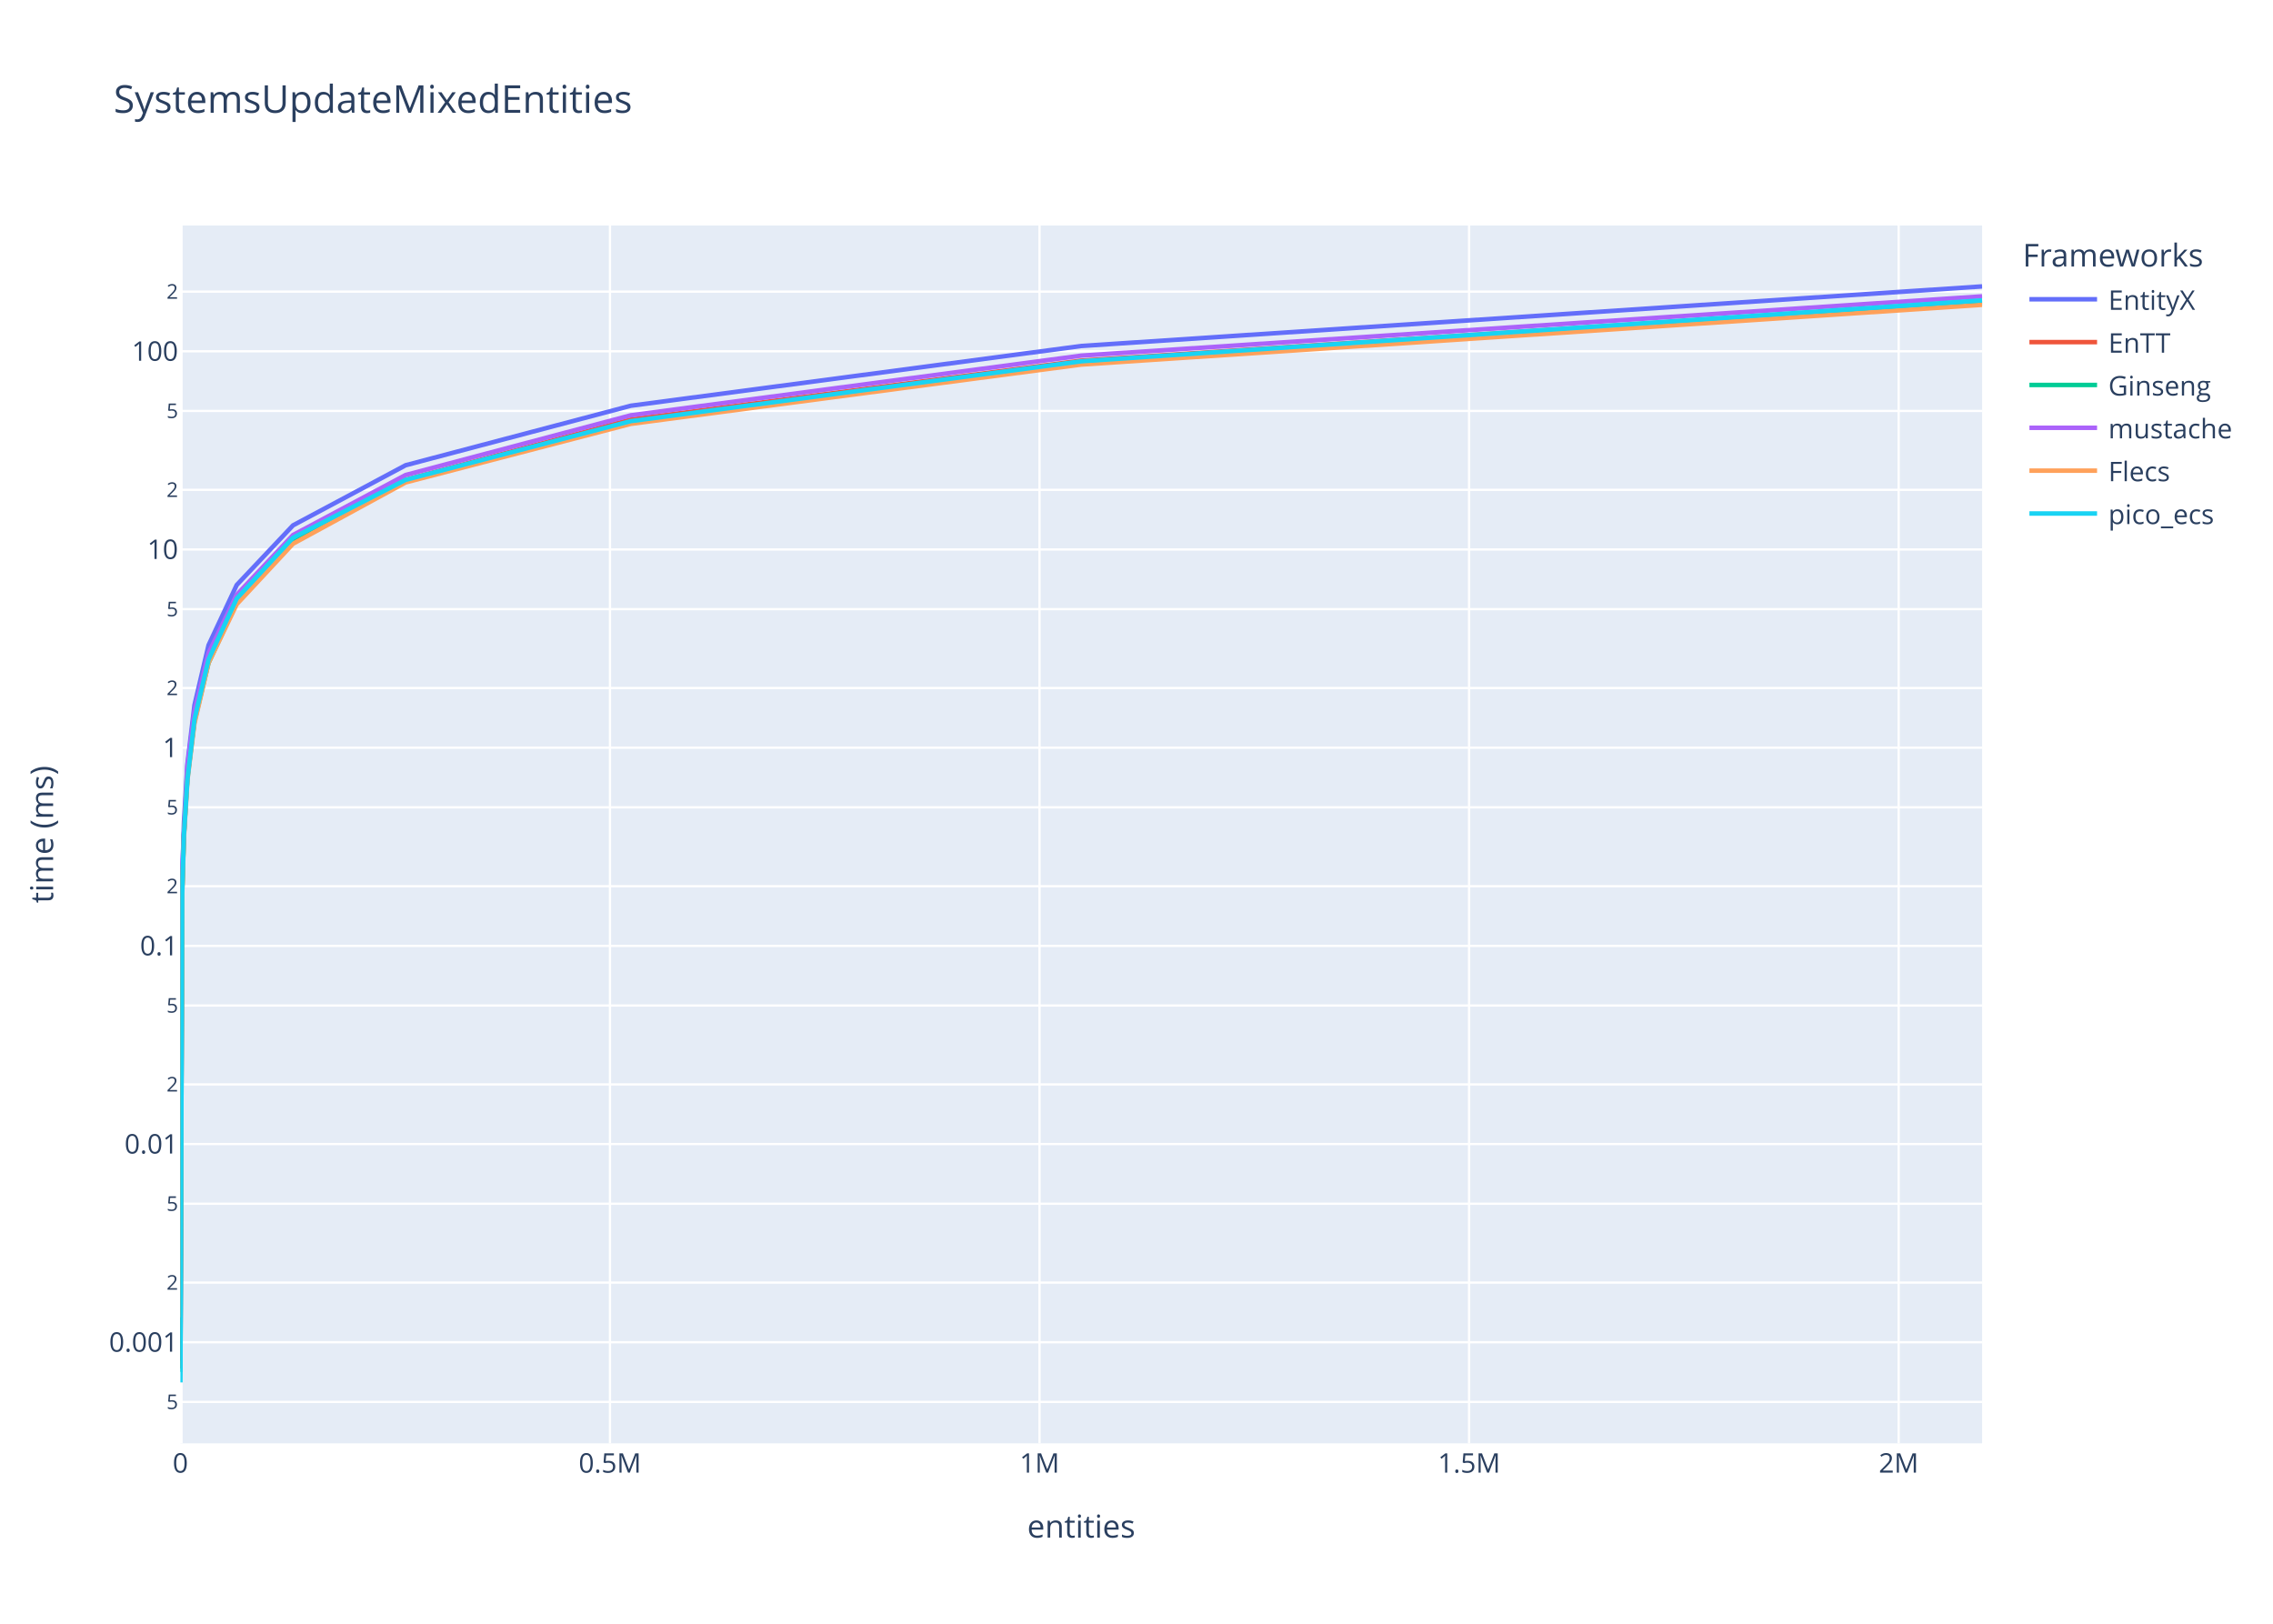
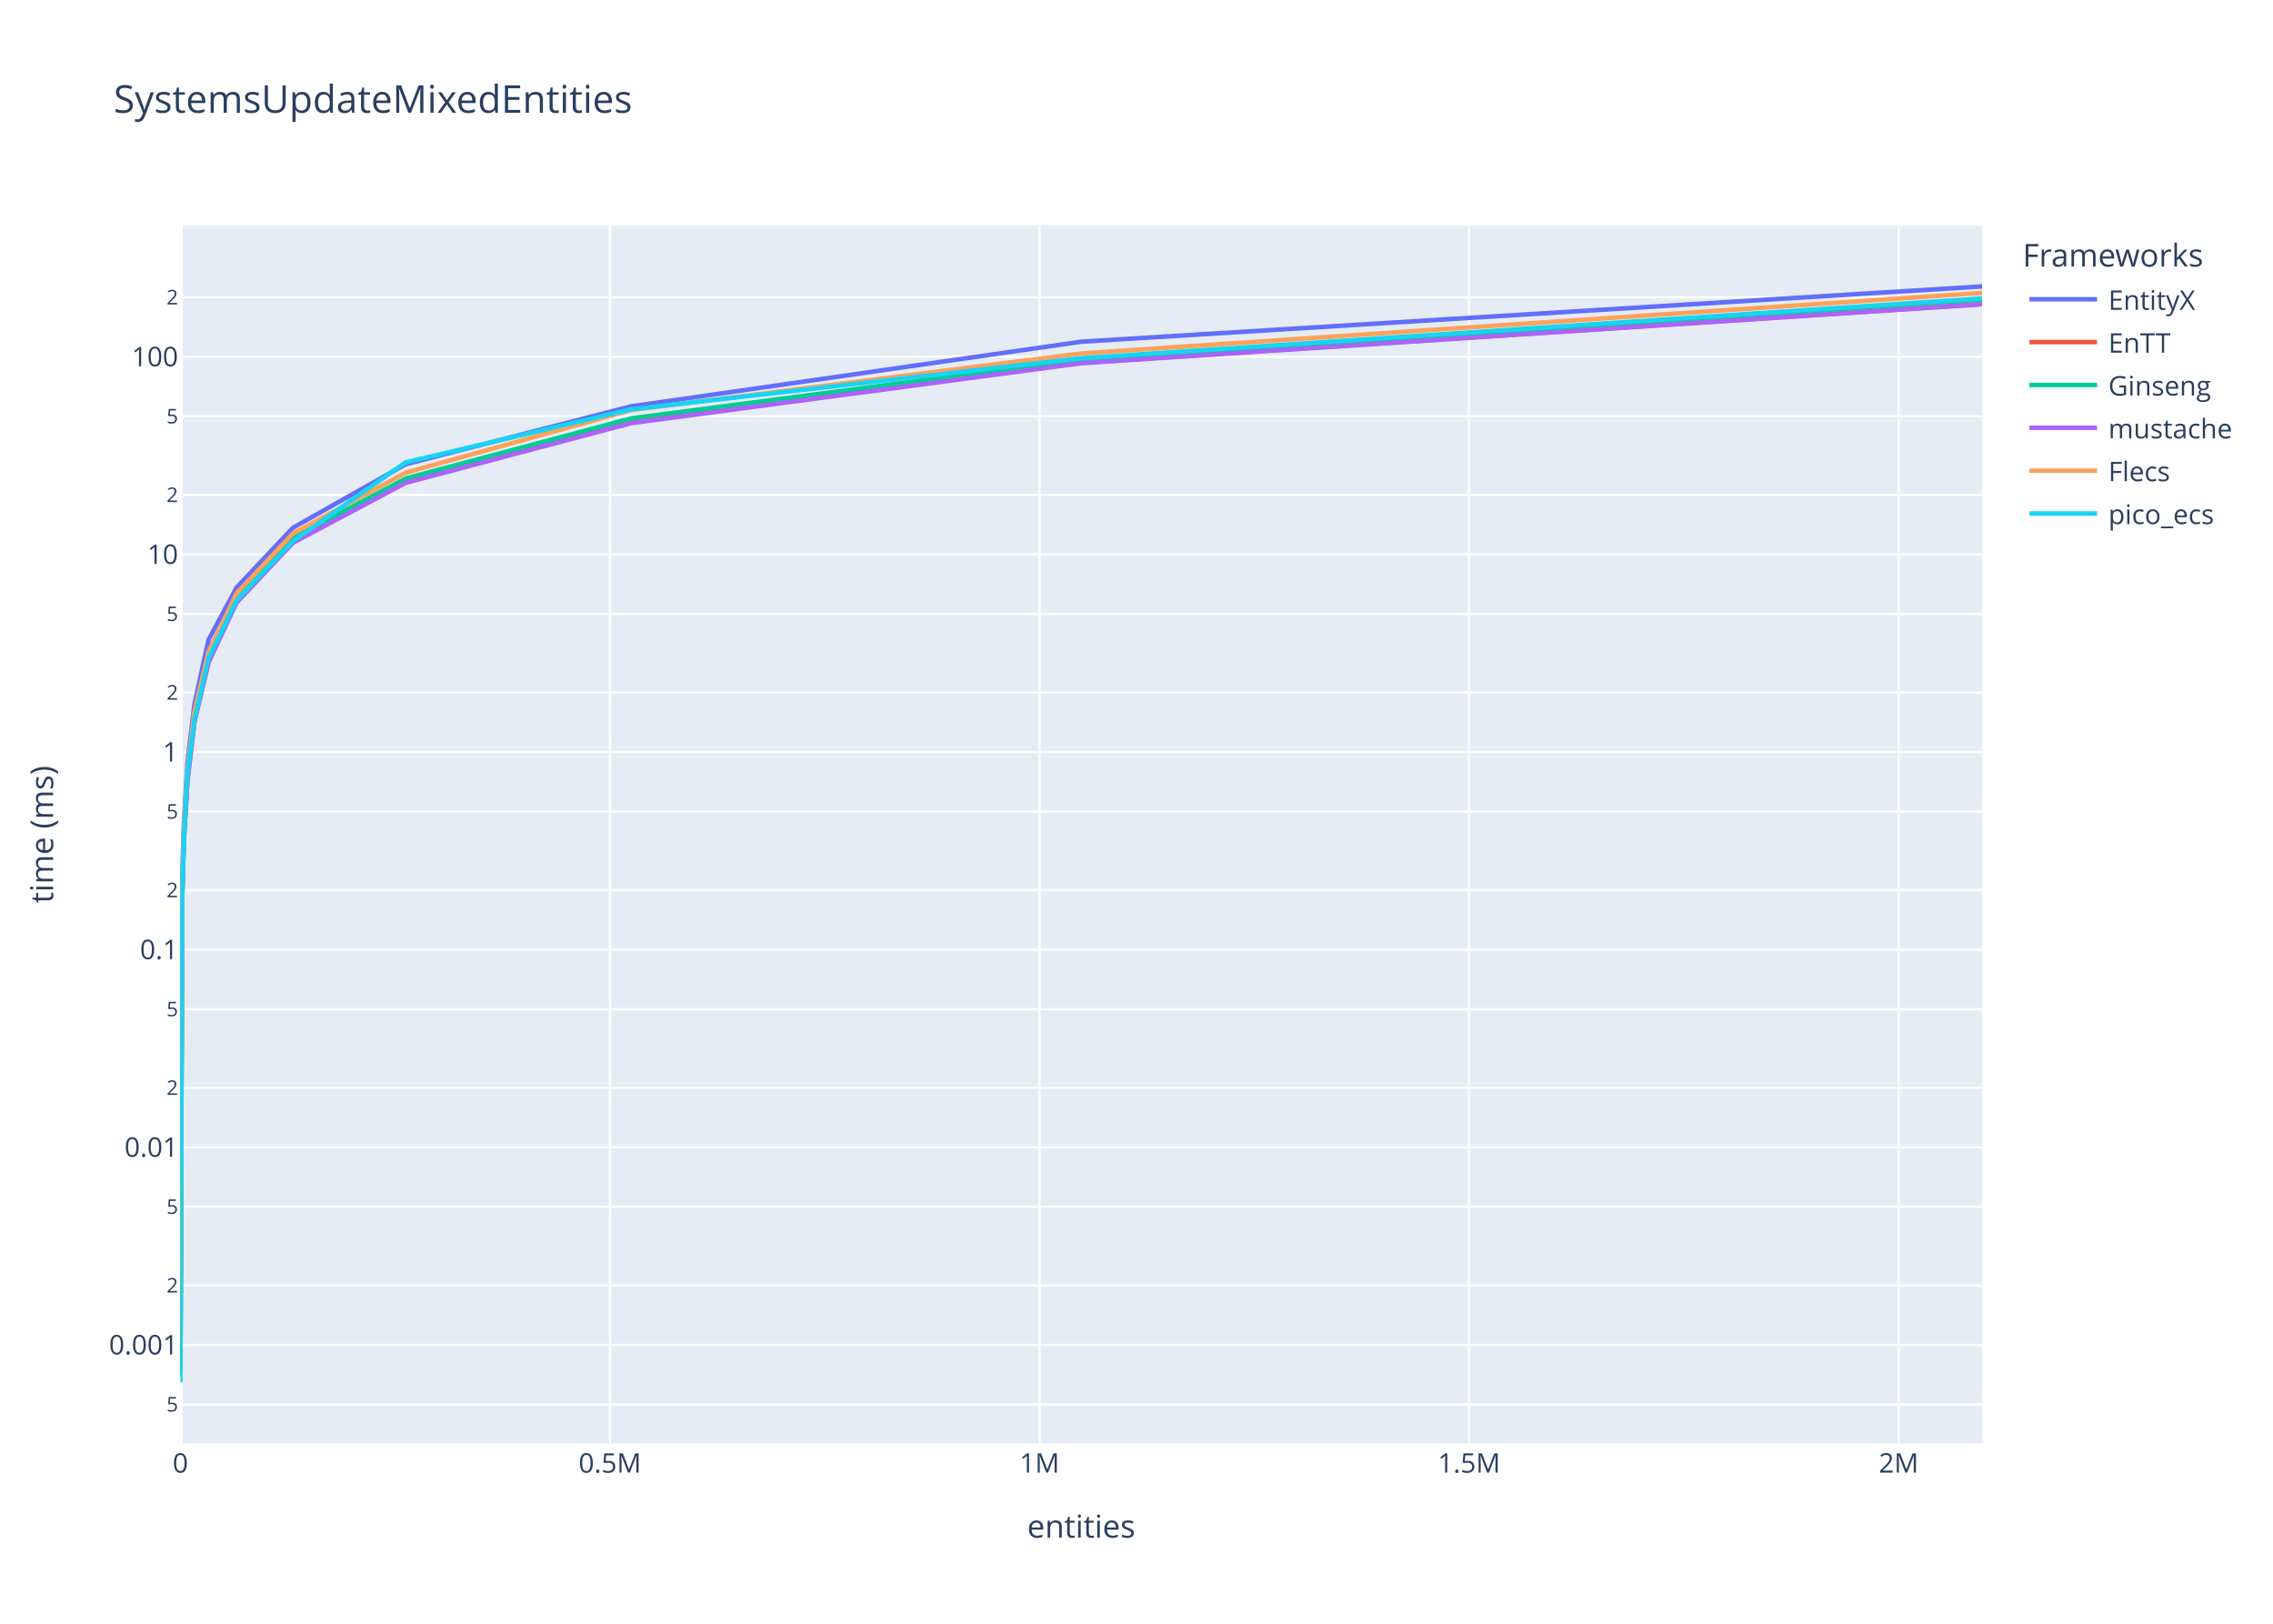
<svg xmlns="http://www.w3.org/2000/svg" class="main-svg" width="1008" height="720" style="" viewBox="0 0 1008 720">
  <rect x="0" y="0" width="1008" height="720" style="fill: rgb(255, 255, 255); fill-opacity: 1;" />
-   <defs id="defs-19bb5e">
+   <defs id="defs-11a664">
    <g class="clips">
-       <clipPath id="clip19bb5exyplot" class="plotclip">
+       <clipPath id="clip11a664xyplot" class="plotclip">
        <rect width="799" height="540" />
      </clipPath>
-       <clipPath class="axesclip" id="clip19bb5ex">
+       <clipPath class="axesclip" id="clip11a664x">
        <rect x="80" y="0" width="799" height="720" />
      </clipPath>
-       <clipPath class="axesclip" id="clip19bb5ey">
+       <clipPath class="axesclip" id="clip11a664y">
        <rect x="0" y="100" width="1008" height="540" />
      </clipPath>
-       <clipPath class="axesclip" id="clip19bb5exy">
+       <clipPath class="axesclip" id="clip11a664xy">
        <rect x="80" y="100" width="799" height="540" />
      </clipPath>
    </g>
    <g class="gradients" />
    <g class="patterns" />
  </defs>
  <g class="bglayer">
    <rect class="bg" x="80" y="100" width="799" height="540" style="fill: rgb(229, 236, 246); fill-opacity: 1; stroke-width: 0;" />
  </g>
  <g class="layer-below">
    <g class="imagelayer" />
    <g class="shapelayer" />
  </g>
  <g class="cartesianlayer">
    <g class="subplot xy">
      <g class="layer-subplot">
        <g class="shapelayer" />
        <g class="imagelayer" />
      </g>
      <g class="minor-gridlayer">
        <g class="x" />
        <g class="y" />
      </g>
      <g class="gridlayer">
        <g class="x">
          <path class="xgrid crisp" transform="translate(270.5,0)" d="M0,100v540" style="stroke: rgb(255, 255, 255); stroke-opacity: 1; stroke-width: 1px;" />
          <path class="xgrid crisp" transform="translate(460.99,0)" d="M0,100v540" style="stroke: rgb(255, 255, 255); stroke-opacity: 1; stroke-width: 1px;" />
          <path class="xgrid crisp" transform="translate(651.49,0)" d="M0,100v540" style="stroke: rgb(255, 255, 255); stroke-opacity: 1; stroke-width: 1px;" />
          <path class="xgrid crisp" transform="translate(841.99,0)" d="M0,100v540" style="stroke: rgb(255, 255, 255); stroke-opacity: 1; stroke-width: 1px;" />
        </g>
        <g class="y">
-           <path class="ygrid crisp" transform="translate(0,621.64)" d="M80,0h799" style="stroke: rgb(255, 255, 255); stroke-opacity: 1; stroke-width: 1px;" />
-           <path class="ygrid crisp" transform="translate(0,595.18)" d="M80,0h799" style="stroke: rgb(255, 255, 255); stroke-opacity: 1; stroke-width: 1px;" />
-           <path class="ygrid crisp" transform="translate(0,568.73)" d="M80,0h799" style="stroke: rgb(255, 255, 255); stroke-opacity: 1; stroke-width: 1px;" />
-           <path class="ygrid crisp" transform="translate(0,533.76)" d="M80,0h799" style="stroke: rgb(255, 255, 255); stroke-opacity: 1; stroke-width: 1px;" />
-           <path class="ygrid crisp" transform="translate(0,507.3)" d="M80,0h799" style="stroke: rgb(255, 255, 255); stroke-opacity: 1; stroke-width: 1px;" />
-           <path class="ygrid crisp" transform="translate(0,480.85)" d="M80,0h799" style="stroke: rgb(255, 255, 255); stroke-opacity: 1; stroke-width: 1px;" />
-           <path class="ygrid crisp" transform="translate(0,445.87)" d="M80,0h799" style="stroke: rgb(255, 255, 255); stroke-opacity: 1; stroke-width: 1px;" />
-           <path class="ygrid crisp" transform="translate(0,419.42)" d="M80,0h799" style="stroke: rgb(255, 255, 255); stroke-opacity: 1; stroke-width: 1px;" />
-           <path class="ygrid crisp" transform="translate(0,392.96)" d="M80,0h799" style="stroke: rgb(255, 255, 255); stroke-opacity: 1; stroke-width: 1px;" />
-           <path class="ygrid crisp" transform="translate(0,357.99)" d="M80,0h799" style="stroke: rgb(255, 255, 255); stroke-opacity: 1; stroke-width: 1px;" />
-           <path class="ygrid crisp" transform="translate(0,331.54)" d="M80,0h799" style="stroke: rgb(255, 255, 255); stroke-opacity: 1; stroke-width: 1px;" />
-           <path class="ygrid crisp" transform="translate(0,305.08)" d="M80,0h799" style="stroke: rgb(255, 255, 255); stroke-opacity: 1; stroke-width: 1px;" />
-           <path class="ygrid crisp" transform="translate(0,270.11)" d="M80,0h799" style="stroke: rgb(255, 255, 255); stroke-opacity: 1; stroke-width: 1px;" />
-           <path class="ygrid crisp" transform="translate(0,243.65)" d="M80,0h799" style="stroke: rgb(255, 255, 255); stroke-opacity: 1; stroke-width: 1px;" />
-           <path class="ygrid crisp" transform="translate(0,217.2)" d="M80,0h799" style="stroke: rgb(255, 255, 255); stroke-opacity: 1; stroke-width: 1px;" />
-           <path class="ygrid crisp" transform="translate(0,182.22)" d="M80,0h799" style="stroke: rgb(255, 255, 255); stroke-opacity: 1; stroke-width: 1px;" />
-           <path class="ygrid crisp" transform="translate(0,155.77)" d="M80,0h799" style="stroke: rgb(255, 255, 255); stroke-opacity: 1; stroke-width: 1px;" />
-           <path class="ygrid crisp" transform="translate(0,129.31)" d="M80,0h799" style="stroke: rgb(255, 255, 255); stroke-opacity: 1; stroke-width: 1px;" />
+           <path class="ygrid crisp" transform="translate(0,622.75)" d="M80,0h799" style="stroke: rgb(255, 255, 255); stroke-opacity: 1; stroke-width: 1px;" />
+           <path class="ygrid crisp" transform="translate(0,596.37)" d="M80,0h799" style="stroke: rgb(255, 255, 255); stroke-opacity: 1; stroke-width: 1px;" />
+           <path class="ygrid crisp" transform="translate(0,569.99)" d="M80,0h799" style="stroke: rgb(255, 255, 255); stroke-opacity: 1; stroke-width: 1px;" />
+           <path class="ygrid crisp" transform="translate(0,535.12)" d="M80,0h799" style="stroke: rgb(255, 255, 255); stroke-opacity: 1; stroke-width: 1px;" />
+           <path class="ygrid crisp" transform="translate(0,508.74)" d="M80,0h799" style="stroke: rgb(255, 255, 255); stroke-opacity: 1; stroke-width: 1px;" />
+           <path class="ygrid crisp" transform="translate(0,482.36)" d="M80,0h799" style="stroke: rgb(255, 255, 255); stroke-opacity: 1; stroke-width: 1px;" />
+           <path class="ygrid crisp" transform="translate(0,447.48)" d="M80,0h799" style="stroke: rgb(255, 255, 255); stroke-opacity: 1; stroke-width: 1px;" />
+           <path class="ygrid crisp" transform="translate(0,421.1)" d="M80,0h799" style="stroke: rgb(255, 255, 255); stroke-opacity: 1; stroke-width: 1px;" />
+           <path class="ygrid crisp" transform="translate(0,394.72)" d="M80,0h799" style="stroke: rgb(255, 255, 255); stroke-opacity: 1; stroke-width: 1px;" />
+           <path class="ygrid crisp" transform="translate(0,359.85)" d="M80,0h799" style="stroke: rgb(255, 255, 255); stroke-opacity: 1; stroke-width: 1px;" />
+           <path class="ygrid crisp" transform="translate(0,333.47)" d="M80,0h799" style="stroke: rgb(255, 255, 255); stroke-opacity: 1; stroke-width: 1px;" />
+           <path class="ygrid crisp" transform="translate(0,307.09)" d="M80,0h799" style="stroke: rgb(255, 255, 255); stroke-opacity: 1; stroke-width: 1px;" />
+           <path class="ygrid crisp" transform="translate(0,272.22)" d="M80,0h799" style="stroke: rgb(255, 255, 255); stroke-opacity: 1; stroke-width: 1px;" />
+           <path class="ygrid crisp" transform="translate(0,245.84)" d="M80,0h799" style="stroke: rgb(255, 255, 255); stroke-opacity: 1; stroke-width: 1px;" />
+           <path class="ygrid crisp" transform="translate(0,219.46)" d="M80,0h799" style="stroke: rgb(255, 255, 255); stroke-opacity: 1; stroke-width: 1px;" />
+           <path class="ygrid crisp" transform="translate(0,184.59)" d="M80,0h799" style="stroke: rgb(255, 255, 255); stroke-opacity: 1; stroke-width: 1px;" />
+           <path class="ygrid crisp" transform="translate(0,158.21)" d="M80,0h799" style="stroke: rgb(255, 255, 255); stroke-opacity: 1; stroke-width: 1px;" />
+           <path class="ygrid crisp" transform="translate(0,131.83)" d="M80,0h799" style="stroke: rgb(255, 255, 255); stroke-opacity: 1; stroke-width: 1px;" />
        </g>
      </g>
      <g class="zerolinelayer">
        <path class="xzl zl crisp" transform="translate(80,0)" d="M0,100v540" style="stroke: rgb(255, 255, 255); stroke-opacity: 1; stroke-width: 2px;" />
      </g>
      <path class="xlines-below" />
      <path class="ylines-below" />
      <g class="overlines-below" />
      <g class="xaxislayer-below" />
      <g class="yaxislayer-below" />
      <g class="overaxes-below" />
-       <g class="plot" transform="translate(80,100)" clip-path="url(#clip19bb5exyplot)">
+       <g class="plot" transform="translate(80,100)" clip-path="url(#clip11a664xyplot)">
        <g class="scatterlayer mlayer">
-           <g class="trace scatter tracec12427" style="stroke-miterlimit: 2; opacity: 1;">
-             <g class="fills" />
-             <g class="errorbars" />
-             <g class="lines">
-               <path class="js-line" d="M0,503.46L0.78,290.93L1.56,264.78L3.12,238.77L6.24,212.68L12.48,186.11L24.97,159.41L49.94,132.96L99.88,106.3L199.75,79.91L399.5,53.42L799,27" style="vector-effect: non-scaling-stroke; fill: none; stroke: rgb(99, 110, 250); stroke-opacity: 1; stroke-width: 2px; opacity: 1;" />
-             </g>
-             <g class="points" />
-             <g class="text" />
-           </g>
-           <g class="trace scatter tracefc41cc" style="stroke-miterlimit: 2; opacity: 1;">
-             <g class="fills" />
-             <g class="errorbars" />
-             <g class="lines">
-               <path class="js-line" d="M0,506.78L0.78,295.83L1.56,269.8L3.12,244.4L6.24,219.22L12.48,192.76L24.97,166.24L49.94,139.39L99.88,112.75L199.75,86.06L399.5,59.92L799,33.63" style="vector-effect: non-scaling-stroke; fill: none; stroke: rgb(239, 85, 59); stroke-opacity: 1; stroke-width: 2px; opacity: 1;" />
-             </g>
-             <g class="points" />
-             <g class="text" />
-           </g>
-           <g class="trace scatter tracef9fecf" style="stroke-miterlimit: 2; opacity: 1;">
-             <g class="fills" />
-             <g class="errorbars" />
-             <g class="lines">
-               <path class="js-line" d="M0,508.31L0.78,295.46L1.56,270.4L3.12,244.62L6.24,219.88L12.48,193.94L24.97,167.22L49.94,140.01L99.88,113.58L199.75,87.41L399.5,60.79L799,34.42" style="vector-effect: non-scaling-stroke; fill: none; stroke: rgb(0, 204, 150); stroke-opacity: 1; stroke-width: 2px; opacity: 1;" />
-             </g>
-             <g class="points" />
-             <g class="text" />
-           </g>
-           <g class="trace scatter traceaa9bf5" style="stroke-miterlimit: 2; opacity: 1;">
-             <g class="fills" />
-             <g class="errorbars" />
-             <g class="lines">
-               <path class="js-line" d="M0,330.03L0.01,334.04L0.39,302.01L0.78,285.22L3.12,239.78L6.24,215.32L12.48,189.59L24.97,163.75L49.94,137.24L99.88,110.63L199.75,84.15L399.5,57.69L799,31.41" style="vector-effect: non-scaling-stroke; fill: none; stroke: rgb(171, 99, 250); stroke-opacity: 1; stroke-width: 2px; opacity: 1;" />
-             </g>
-             <g class="points" />
-             <g class="text" />
-           </g>
-           <g class="trace scatter trace1db8a1" style="stroke-miterlimit: 2; opacity: 1;">
-             <g class="fills" />
-             <g class="errorbars" />
-             <g class="lines">
-               <path class="js-line" d="M0,484.13L0.78,297.71L1.56,271.7L3.12,245.91L6.24,220.81L12.48,193.96L24.97,167.94L49.94,141.1L99.88,113.92L199.75,87.95L399.5,61.65L799,35.16" style="vector-effect: non-scaling-stroke; fill: none; stroke: rgb(255, 161, 90); stroke-opacity: 1; stroke-width: 2px; opacity: 1;" />
-             </g>
-             <g class="points" />
-             <g class="text" />
-           </g>
-           <g class="trace scatter tracee84db7" style="stroke-miterlimit: 2; opacity: 1;">
-             <g class="fills" />
-             <g class="errorbars" />
-             <g class="lines">
-               <path class="js-line" d="M0,513L0.78,296.79L1.56,270.4L3.12,245.68L6.24,218.93L12.48,192.45L24.97,165.43L49.94,138.45L99.88,112.78L199.75,86.73L399.5,60.2L799,33.18" style="vector-effect: non-scaling-stroke; fill: none; stroke: rgb(25, 211, 243); stroke-opacity: 1; stroke-width: 2px; opacity: 1;" />
+           <g class="trace scatter tracea452a3" style="stroke-miterlimit: 2; opacity: 1;">
+             <g class="fills" />
+             <g class="errorbars" />
+             <g class="lines">
+               <path class="js-line" d="M0,500.85L0.78,291.48L1.56,264.48L3.12,238.37L6.24,212.25L12.48,183.69L24.97,160.47L49.94,134.01L99.88,105.86L199.75,80.2L399.5,51.51L799,27" style="vector-effect: non-scaling-stroke; fill: none; stroke: rgb(99, 110, 250); stroke-opacity: 1; stroke-width: 2px; opacity: 1;" />
+             </g>
+             <g class="points" />
+             <g class="text" />
+           </g>
+           <g class="trace scatter trace520266" style="stroke-miterlimit: 2; opacity: 1;">
+             <g class="fills" />
+             <g class="errorbars" />
+             <g class="lines">
+               <path class="js-line" d="M0,508.56L0.78,298.11L1.56,271.74L3.12,245.83L6.24,219.79L12.48,193.68L24.97,166.31L49.94,140.13L99.88,113.73L199.75,87.13L399.5,60.86L799,34.82" style="vector-effect: non-scaling-stroke; fill: none; stroke: rgb(239, 85, 59); stroke-opacity: 1; stroke-width: 2px; opacity: 1;" />
+             </g>
+             <g class="points" />
+             <g class="text" />
+           </g>
+           <g class="trace scatter trace9360a9" style="stroke-miterlimit: 2; opacity: 1;">
+             <g class="fills" />
+             <g class="errorbars" />
+             <g class="lines">
+               <path class="js-line" d="M0,509.94L0.78,297.02L1.56,270.78L3.12,244.59L6.24,218.07L12.48,191.61L24.97,164.03L49.94,138.48L99.88,112.19L199.75,85.53L399.5,59.45L799,32.83" style="vector-effect: non-scaling-stroke; fill: none; stroke: rgb(0, 204, 150); stroke-opacity: 1; stroke-width: 2px; opacity: 1;" />
+             </g>
+             <g class="points" />
+             <g class="text" />
+           </g>
+           <g class="trace scatter tracea82f93" style="stroke-miterlimit: 2; opacity: 1;">
+             <g class="fills" />
+             <g class="errorbars" />
+             <g class="lines">
+               <path class="js-line" d="M0,407.22L0.78,297.39L1.56,272.12L3.12,246.27L6.24,219.87L12.48,193.57L24.97,167.15L49.94,140.66L99.88,114.12L199.75,87.66L399.5,61.05L799,34.9" style="vector-effect: non-scaling-stroke; fill: none; stroke: rgb(171, 99, 250); stroke-opacity: 1; stroke-width: 2px; opacity: 1;" />
+             </g>
+             <g class="points" />
+             <g class="text" />
+           </g>
+           <g class="trace scatter trace92743e" style="stroke-miterlimit: 2; opacity: 1;">
+             <g class="fills" />
+             <g class="errorbars" />
+             <g class="lines">
+               <path class="js-line" d="M0,470.12L0.78,292.73L1.56,267.15L3.12,241.31L6.24,215.46L12.48,188.98L24.97,163.03L49.94,136.55L99.88,109.61L199.75,81.85L399.5,56.73L799,29.89" style="vector-effect: non-scaling-stroke; fill: none; stroke: rgb(255, 161, 90); stroke-opacity: 1; stroke-width: 2px; opacity: 1;" />
+             </g>
+             <g class="points" />
+             <g class="text" />
+           </g>
+           <g class="trace scatter tracee8330c" style="stroke-miterlimit: 2; opacity: 1;">
+             <g class="fills" />
+             <g class="errorbars" />
+             <g class="lines">
+               <path class="js-line" d="M0,513L0.78,298.19L1.56,271.39L3.12,243.11L6.24,219.23L12.48,191.88L24.97,166.07L49.94,139.93L99.88,105.03L199.75,81.53L399.5,58.82L799,32.3" style="vector-effect: non-scaling-stroke; fill: none; stroke: rgb(25, 211, 243); stroke-opacity: 1; stroke-width: 2px; opacity: 1;" />
            </g>
            <g class="points" />
            <g class="text" />
          </g>
        </g>
      </g>
      <g class="overplot" />
      <path class="xlines-above crisp" d="M0,0" style="fill: none;" />
      <path class="ylines-above crisp" d="M0,0" style="fill: none;" />
      <g class="overlines-above" />
      <g class="xaxislayer-above">
        <g class="xtick">
          <text text-anchor="middle" x="0" y="653" transform="translate(80,0)" style="font-family: 'Open Sans', verdana, arial, sans-serif; font-size: 12px; fill: rgb(42, 63, 95); fill-opacity: 1; white-space: pre; opacity: 1;">0</text>
        </g>
        <g class="xtick">
          <text text-anchor="middle" x="0" y="653" style="font-family: 'Open Sans', verdana, arial, sans-serif; font-size: 12px; fill: rgb(42, 63, 95); fill-opacity: 1; white-space: pre; opacity: 1;" transform="translate(270.5,0)">0.5M</text>
        </g>
        <g class="xtick">
          <text text-anchor="middle" x="0" y="653" style="font-family: 'Open Sans', verdana, arial, sans-serif; font-size: 12px; fill: rgb(42, 63, 95); fill-opacity: 1; white-space: pre; opacity: 1;" transform="translate(460.99,0)">1M</text>
        </g>
        <g class="xtick">
          <text text-anchor="middle" x="0" y="653" style="font-family: 'Open Sans', verdana, arial, sans-serif; font-size: 12px; fill: rgb(42, 63, 95); fill-opacity: 1; white-space: pre; opacity: 1;" transform="translate(651.49,0)">1.5M</text>
        </g>
        <g class="xtick">
          <text text-anchor="middle" x="0" y="653" style="font-family: 'Open Sans', verdana, arial, sans-serif; font-size: 12px; fill: rgb(42, 63, 95); fill-opacity: 1; white-space: pre; opacity: 1;" transform="translate(841.99,0)">2M</text>
        </g>
      </g>
      <g class="yaxislayer-above">
        <g class="ytick">
-           <text text-anchor="end" x="79" y="3.15" transform="translate(0,621.64)" style="font-family: 'Open Sans', verdana, arial, sans-serif; font-size: 9px; fill: rgb(42, 63, 95); fill-opacity: 1; white-space: pre; opacity: 1;">5</text>
-         </g>
-         <g class="ytick">
-           <text text-anchor="end" x="79" y="4.2" style="font-family: 'Open Sans', verdana, arial, sans-serif; font-size: 12px; fill: rgb(42, 63, 95); fill-opacity: 1; white-space: pre; opacity: 1;" transform="translate(0,595.18)">0.001</text>
-         </g>
-         <g class="ytick">
-           <text text-anchor="end" x="79" y="3.15" style="font-family: 'Open Sans', verdana, arial, sans-serif; font-size: 9px; fill: rgb(42, 63, 95); fill-opacity: 1; white-space: pre; opacity: 1;" transform="translate(0,568.73)">2</text>
-         </g>
-         <g class="ytick">
-           <text text-anchor="end" x="79" y="3.15" style="font-family: 'Open Sans', verdana, arial, sans-serif; font-size: 9px; fill: rgb(42, 63, 95); fill-opacity: 1; white-space: pre; opacity: 1;" transform="translate(0,533.76)">5</text>
-         </g>
-         <g class="ytick">
-           <text text-anchor="end" x="79" y="4.2" style="font-family: 'Open Sans', verdana, arial, sans-serif; font-size: 12px; fill: rgb(42, 63, 95); fill-opacity: 1; white-space: pre; opacity: 1;" transform="translate(0,507.3)">0.01</text>
-         </g>
-         <g class="ytick">
-           <text text-anchor="end" x="79" y="3.15" style="font-family: 'Open Sans', verdana, arial, sans-serif; font-size: 9px; fill: rgb(42, 63, 95); fill-opacity: 1; white-space: pre; opacity: 1;" transform="translate(0,480.85)">2</text>
-         </g>
-         <g class="ytick">
-           <text text-anchor="end" x="79" y="3.15" style="font-family: 'Open Sans', verdana, arial, sans-serif; font-size: 9px; fill: rgb(42, 63, 95); fill-opacity: 1; white-space: pre; opacity: 1;" transform="translate(0,445.87)">5</text>
-         </g>
-         <g class="ytick">
-           <text text-anchor="end" x="79" y="4.2" style="font-family: 'Open Sans', verdana, arial, sans-serif; font-size: 12px; fill: rgb(42, 63, 95); fill-opacity: 1; white-space: pre; opacity: 1;" transform="translate(0,419.42)">0.1</text>
-         </g>
-         <g class="ytick">
-           <text text-anchor="end" x="79" y="3.15" style="font-family: 'Open Sans', verdana, arial, sans-serif; font-size: 9px; fill: rgb(42, 63, 95); fill-opacity: 1; white-space: pre; opacity: 1;" transform="translate(0,392.96)">2</text>
-         </g>
-         <g class="ytick">
-           <text text-anchor="end" x="79" y="3.15" style="font-family: 'Open Sans', verdana, arial, sans-serif; font-size: 9px; fill: rgb(42, 63, 95); fill-opacity: 1; white-space: pre; opacity: 1;" transform="translate(0,357.99)">5</text>
-         </g>
-         <g class="ytick">
-           <text text-anchor="end" x="79" y="4.2" style="font-family: 'Open Sans', verdana, arial, sans-serif; font-size: 12px; fill: rgb(42, 63, 95); fill-opacity: 1; white-space: pre; opacity: 1;" transform="translate(0,331.54)">1</text>
-         </g>
-         <g class="ytick">
-           <text text-anchor="end" x="79" y="3.15" style="font-family: 'Open Sans', verdana, arial, sans-serif; font-size: 9px; fill: rgb(42, 63, 95); fill-opacity: 1; white-space: pre; opacity: 1;" transform="translate(0,305.08)">2</text>
-         </g>
-         <g class="ytick">
-           <text text-anchor="end" x="79" y="3.15" style="font-family: 'Open Sans', verdana, arial, sans-serif; font-size: 9px; fill: rgb(42, 63, 95); fill-opacity: 1; white-space: pre; opacity: 1;" transform="translate(0,270.11)">5</text>
-         </g>
-         <g class="ytick">
-           <text text-anchor="end" x="79" y="4.2" style="font-family: 'Open Sans', verdana, arial, sans-serif; font-size: 12px; fill: rgb(42, 63, 95); fill-opacity: 1; white-space: pre; opacity: 1;" transform="translate(0,243.65)">10</text>
-         </g>
-         <g class="ytick">
-           <text text-anchor="end" x="79" y="3.15" style="font-family: 'Open Sans', verdana, arial, sans-serif; font-size: 9px; fill: rgb(42, 63, 95); fill-opacity: 1; white-space: pre; opacity: 1;" transform="translate(0,217.2)">2</text>
-         </g>
-         <g class="ytick">
-           <text text-anchor="end" x="79" y="3.15" style="font-family: 'Open Sans', verdana, arial, sans-serif; font-size: 9px; fill: rgb(42, 63, 95); fill-opacity: 1; white-space: pre; opacity: 1;" transform="translate(0,182.22)">5</text>
-         </g>
-         <g class="ytick">
-           <text text-anchor="end" x="79" y="4.2" style="font-family: 'Open Sans', verdana, arial, sans-serif; font-size: 12px; fill: rgb(42, 63, 95); fill-opacity: 1; white-space: pre; opacity: 1;" transform="translate(0,155.77)">100</text>
-         </g>
-         <g class="ytick">
-           <text text-anchor="end" x="79" y="3.15" style="font-family: 'Open Sans', verdana, arial, sans-serif; font-size: 9px; fill: rgb(42, 63, 95); fill-opacity: 1; white-space: pre; opacity: 1;" transform="translate(0,129.31)">2</text>
+           <text text-anchor="end" x="79" y="3.15" transform="translate(0,622.75)" style="font-family: 'Open Sans', verdana, arial, sans-serif; font-size: 9px; fill: rgb(42, 63, 95); fill-opacity: 1; white-space: pre; opacity: 1;">5</text>
+         </g>
+         <g class="ytick">
+           <text text-anchor="end" x="79" y="4.2" style="font-family: 'Open Sans', verdana, arial, sans-serif; font-size: 12px; fill: rgb(42, 63, 95); fill-opacity: 1; white-space: pre; opacity: 1;" transform="translate(0,596.37)">0.001</text>
+         </g>
+         <g class="ytick">
+           <text text-anchor="end" x="79" y="3.15" style="font-family: 'Open Sans', verdana, arial, sans-serif; font-size: 9px; fill: rgb(42, 63, 95); fill-opacity: 1; white-space: pre; opacity: 1;" transform="translate(0,569.99)">2</text>
+         </g>
+         <g class="ytick">
+           <text text-anchor="end" x="79" y="3.15" style="font-family: 'Open Sans', verdana, arial, sans-serif; font-size: 9px; fill: rgb(42, 63, 95); fill-opacity: 1; white-space: pre; opacity: 1;" transform="translate(0,535.12)">5</text>
+         </g>
+         <g class="ytick">
+           <text text-anchor="end" x="79" y="4.2" style="font-family: 'Open Sans', verdana, arial, sans-serif; font-size: 12px; fill: rgb(42, 63, 95); fill-opacity: 1; white-space: pre; opacity: 1;" transform="translate(0,508.74)">0.01</text>
+         </g>
+         <g class="ytick">
+           <text text-anchor="end" x="79" y="3.15" style="font-family: 'Open Sans', verdana, arial, sans-serif; font-size: 9px; fill: rgb(42, 63, 95); fill-opacity: 1; white-space: pre; opacity: 1;" transform="translate(0,482.36)">2</text>
+         </g>
+         <g class="ytick">
+           <text text-anchor="end" x="79" y="3.15" style="font-family: 'Open Sans', verdana, arial, sans-serif; font-size: 9px; fill: rgb(42, 63, 95); fill-opacity: 1; white-space: pre; opacity: 1;" transform="translate(0,447.48)">5</text>
+         </g>
+         <g class="ytick">
+           <text text-anchor="end" x="79" y="4.2" style="font-family: 'Open Sans', verdana, arial, sans-serif; font-size: 12px; fill: rgb(42, 63, 95); fill-opacity: 1; white-space: pre; opacity: 1;" transform="translate(0,421.1)">0.1</text>
+         </g>
+         <g class="ytick">
+           <text text-anchor="end" x="79" y="3.15" style="font-family: 'Open Sans', verdana, arial, sans-serif; font-size: 9px; fill: rgb(42, 63, 95); fill-opacity: 1; white-space: pre; opacity: 1;" transform="translate(0,394.72)">2</text>
+         </g>
+         <g class="ytick">
+           <text text-anchor="end" x="79" y="3.15" style="font-family: 'Open Sans', verdana, arial, sans-serif; font-size: 9px; fill: rgb(42, 63, 95); fill-opacity: 1; white-space: pre; opacity: 1;" transform="translate(0,359.85)">5</text>
+         </g>
+         <g class="ytick">
+           <text text-anchor="end" x="79" y="4.2" style="font-family: 'Open Sans', verdana, arial, sans-serif; font-size: 12px; fill: rgb(42, 63, 95); fill-opacity: 1; white-space: pre; opacity: 1;" transform="translate(0,333.47)">1</text>
+         </g>
+         <g class="ytick">
+           <text text-anchor="end" x="79" y="3.15" style="font-family: 'Open Sans', verdana, arial, sans-serif; font-size: 9px; fill: rgb(42, 63, 95); fill-opacity: 1; white-space: pre; opacity: 1;" transform="translate(0,307.09)">2</text>
+         </g>
+         <g class="ytick">
+           <text text-anchor="end" x="79" y="3.15" style="font-family: 'Open Sans', verdana, arial, sans-serif; font-size: 9px; fill: rgb(42, 63, 95); fill-opacity: 1; white-space: pre; opacity: 1;" transform="translate(0,272.22)">5</text>
+         </g>
+         <g class="ytick">
+           <text text-anchor="end" x="79" y="4.2" style="font-family: 'Open Sans', verdana, arial, sans-serif; font-size: 12px; fill: rgb(42, 63, 95); fill-opacity: 1; white-space: pre; opacity: 1;" transform="translate(0,245.84)">10</text>
+         </g>
+         <g class="ytick">
+           <text text-anchor="end" x="79" y="3.15" style="font-family: 'Open Sans', verdana, arial, sans-serif; font-size: 9px; fill: rgb(42, 63, 95); fill-opacity: 1; white-space: pre; opacity: 1;" transform="translate(0,219.46)">2</text>
+         </g>
+         <g class="ytick">
+           <text text-anchor="end" x="79" y="3.15" style="font-family: 'Open Sans', verdana, arial, sans-serif; font-size: 9px; fill: rgb(42, 63, 95); fill-opacity: 1; white-space: pre; opacity: 1;" transform="translate(0,184.59)">5</text>
+         </g>
+         <g class="ytick">
+           <text text-anchor="end" x="79" y="4.2" style="font-family: 'Open Sans', verdana, arial, sans-serif; font-size: 12px; fill: rgb(42, 63, 95); fill-opacity: 1; white-space: pre; opacity: 1;" transform="translate(0,158.21)">100</text>
+         </g>
+         <g class="ytick">
+           <text text-anchor="end" x="79" y="3.15" style="font-family: 'Open Sans', verdana, arial, sans-serif; font-size: 9px; fill: rgb(42, 63, 95); fill-opacity: 1; white-space: pre; opacity: 1;" transform="translate(0,131.83)">2</text>
        </g>
      </g>
      <g class="overaxes-above" />
    </g>
  </g>
  <g class="polarlayer" />
  <g class="smithlayer" />
  <g class="ternarylayer" />
  <g class="geolayer" />
  <g class="funnelarealayer" />
  <g class="pielayer" />
  <g class="iciclelayer" />
  <g class="treemaplayer" />
  <g class="sunburstlayer" />
  <g class="glimages" />
-   <defs id="topdefs-19bb5e">
+   <defs id="topdefs-11a664">
    <g class="clips" />
-     <clipPath id="legend19bb5e">
+     <clipPath id="legend11a664">
      <rect width="101" height="143" x="0" y="0" />
    </clipPath>
  </defs>
  <g class="layer-above">
    <g class="imagelayer" />
    <g class="shapelayer" />
  </g>
  <g class="infolayer">
    <g class="legend" pointer-events="all" transform="translate(894.98,100)">
      <rect class="bg" shape-rendering="crispEdges" width="101" height="143" x="0" y="0" style="stroke: rgb(68, 68, 68); stroke-opacity: 1; fill: rgb(255, 255, 255); fill-opacity: 1; stroke-width: 0px;" />
-       <g class="scrollbox" transform="" clip-path="url(#legend19bb5e)">
+       <g class="scrollbox" transform="" clip-path="url(#legend11a664)">
        <text class="legendtitletext" text-anchor="start" x="2" y="18.2" style="font-family: 'Open Sans', verdana, arial, sans-serif; font-size: 14px; fill: rgb(42, 63, 95); fill-opacity: 1; white-space: pre;">Frameworks</text>
        <g class="groups" transform="">
          <g class="traces" transform="translate(0,32.7)" style="opacity: 1;">
            <text class="legendtext" text-anchor="start" x="40" y="4.68" style="font-family: 'Open Sans', verdana, arial, sans-serif; font-size: 12px; fill: rgb(42, 63, 95); fill-opacity: 1; white-space: pre;">EntityX</text>
            <g class="layers" style="opacity: 1;">
              <g class="legendfill" />
              <g class="legendlines">
                <path class="js-line" d="M5,0h30" style="fill: none; stroke: rgb(99, 110, 250); stroke-opacity: 1; stroke-width: 2px;" />
              </g>
              <g class="legendsymbols">
                <g class="legendpoints" />
              </g>
            </g>
            <rect class="legendtoggle" x="0" y="-9.5" width="95.25" height="19" style="fill: rgb(0, 0, 0); fill-opacity: 0;" />
          </g>
        </g>
        <g class="groups" transform="">
          <g class="traces" transform="translate(0,51.7)" style="opacity: 1;">
            <text class="legendtext" text-anchor="start" x="40" y="4.68" style="font-family: 'Open Sans', verdana, arial, sans-serif; font-size: 12px; fill: rgb(42, 63, 95); fill-opacity: 1; white-space: pre;">EnTT</text>
            <g class="layers" style="opacity: 1;">
              <g class="legendfill" />
              <g class="legendlines">
                <path class="js-line" d="M5,0h30" style="fill: none; stroke: rgb(239, 85, 59); stroke-opacity: 1; stroke-width: 2px;" />
              </g>
              <g class="legendsymbols">
                <g class="legendpoints" />
              </g>
            </g>
            <rect class="legendtoggle" x="0" y="-9.5" width="95.25" height="19" style="fill: rgb(0, 0, 0); fill-opacity: 0;" />
          </g>
        </g>
        <g class="groups" transform="">
          <g class="traces" transform="translate(0,70.7)" style="opacity: 1;">
            <text class="legendtext" text-anchor="start" x="40" y="4.68" style="font-family: 'Open Sans', verdana, arial, sans-serif; font-size: 12px; fill: rgb(42, 63, 95); fill-opacity: 1; white-space: pre;">Ginseng</text>
            <g class="layers" style="opacity: 1;">
              <g class="legendfill" />
              <g class="legendlines">
                <path class="js-line" d="M5,0h30" style="fill: none; stroke: rgb(0, 204, 150); stroke-opacity: 1; stroke-width: 2px;" />
              </g>
              <g class="legendsymbols">
                <g class="legendpoints" />
              </g>
            </g>
            <rect class="legendtoggle" x="0" y="-9.5" width="95.25" height="19" style="fill: rgb(0, 0, 0); fill-opacity: 0;" />
          </g>
        </g>
        <g class="groups" transform="">
          <g class="traces" transform="translate(0,89.7)" style="opacity: 1;">
            <text class="legendtext" text-anchor="start" x="40" y="4.68" style="font-family: 'Open Sans', verdana, arial, sans-serif; font-size: 12px; fill: rgb(42, 63, 95); fill-opacity: 1; white-space: pre;">mustache</text>
            <g class="layers" style="opacity: 1;">
              <g class="legendfill" />
              <g class="legendlines">
                <path class="js-line" d="M5,0h30" style="fill: none; stroke: rgb(171, 99, 250); stroke-opacity: 1; stroke-width: 2px;" />
              </g>
              <g class="legendsymbols">
                <g class="legendpoints" />
              </g>
            </g>
            <rect class="legendtoggle" x="0" y="-9.5" width="95.25" height="19" style="fill: rgb(0, 0, 0); fill-opacity: 0;" />
          </g>
        </g>
        <g class="groups" transform="">
          <g class="traces" transform="translate(0,108.7)" style="opacity: 1;">
            <text class="legendtext" text-anchor="start" x="40" y="4.68" style="font-family: 'Open Sans', verdana, arial, sans-serif; font-size: 12px; fill: rgb(42, 63, 95); fill-opacity: 1; white-space: pre;">Flecs</text>
            <g class="layers" style="opacity: 1;">
              <g class="legendfill" />
              <g class="legendlines">
                <path class="js-line" d="M5,0h30" style="fill: none; stroke: rgb(255, 161, 90); stroke-opacity: 1; stroke-width: 2px;" />
              </g>
              <g class="legendsymbols">
                <g class="legendpoints" />
              </g>
            </g>
            <rect class="legendtoggle" x="0" y="-9.5" width="95.25" height="19" style="fill: rgb(0, 0, 0); fill-opacity: 0;" />
          </g>
        </g>
        <g class="groups" transform="">
          <g class="traces" transform="translate(0,127.7)" style="opacity: 1;">
            <text class="legendtext" text-anchor="start" x="40" y="4.68" style="font-family: 'Open Sans', verdana, arial, sans-serif; font-size: 12px; fill: rgb(42, 63, 95); fill-opacity: 1; white-space: pre;">pico_ecs</text>
            <g class="layers" style="opacity: 1;">
              <g class="legendfill" />
              <g class="legendlines">
                <path class="js-line" d="M5,0h30" style="fill: none; stroke: rgb(25, 211, 243); stroke-opacity: 1; stroke-width: 2px;" />
              </g>
              <g class="legendsymbols">
                <g class="legendpoints" />
              </g>
            </g>
            <rect class="legendtoggle" x="0" y="-9.5" width="95.25" height="19" style="fill: rgb(0, 0, 0); fill-opacity: 0;" />
          </g>
        </g>
      </g>
      <rect class="scrollbar" rx="20" ry="3" width="0" height="0" x="0" y="0" style="fill: rgb(128, 139, 164); fill-opacity: 1;" />
    </g>
    <g class="g-gtitle">
      <text class="gtitle" x="50.4" y="50" text-anchor="start" dy="0em" style="font-family: 'Open Sans', verdana, arial, sans-serif; font-size: 17px; fill: rgb(42, 63, 95); opacity: 1; font-weight: normal; white-space: pre;">SystemsUpdateMixedEntities</text>
    </g>
    <g class="g-xtitle">
      <text class="xtitle" x="479.5" y="681.8" text-anchor="middle" style="font-family: 'Open Sans', verdana, arial, sans-serif; font-size: 14px; fill: rgb(42, 63, 95); opacity: 1; font-weight: normal; white-space: pre;">entities</text>
    </g>
    <g class="g-ytitle">
      <text class="ytitle" transform="rotate(-90,23.55938,370)" x="23.559" y="370" text-anchor="middle" style="font-family: 'Open Sans', verdana, arial, sans-serif; font-size: 14px; fill: rgb(42, 63, 95); opacity: 1; font-weight: normal; white-space: pre;">time (ms)</text>
    </g>
  </g>
</svg>
